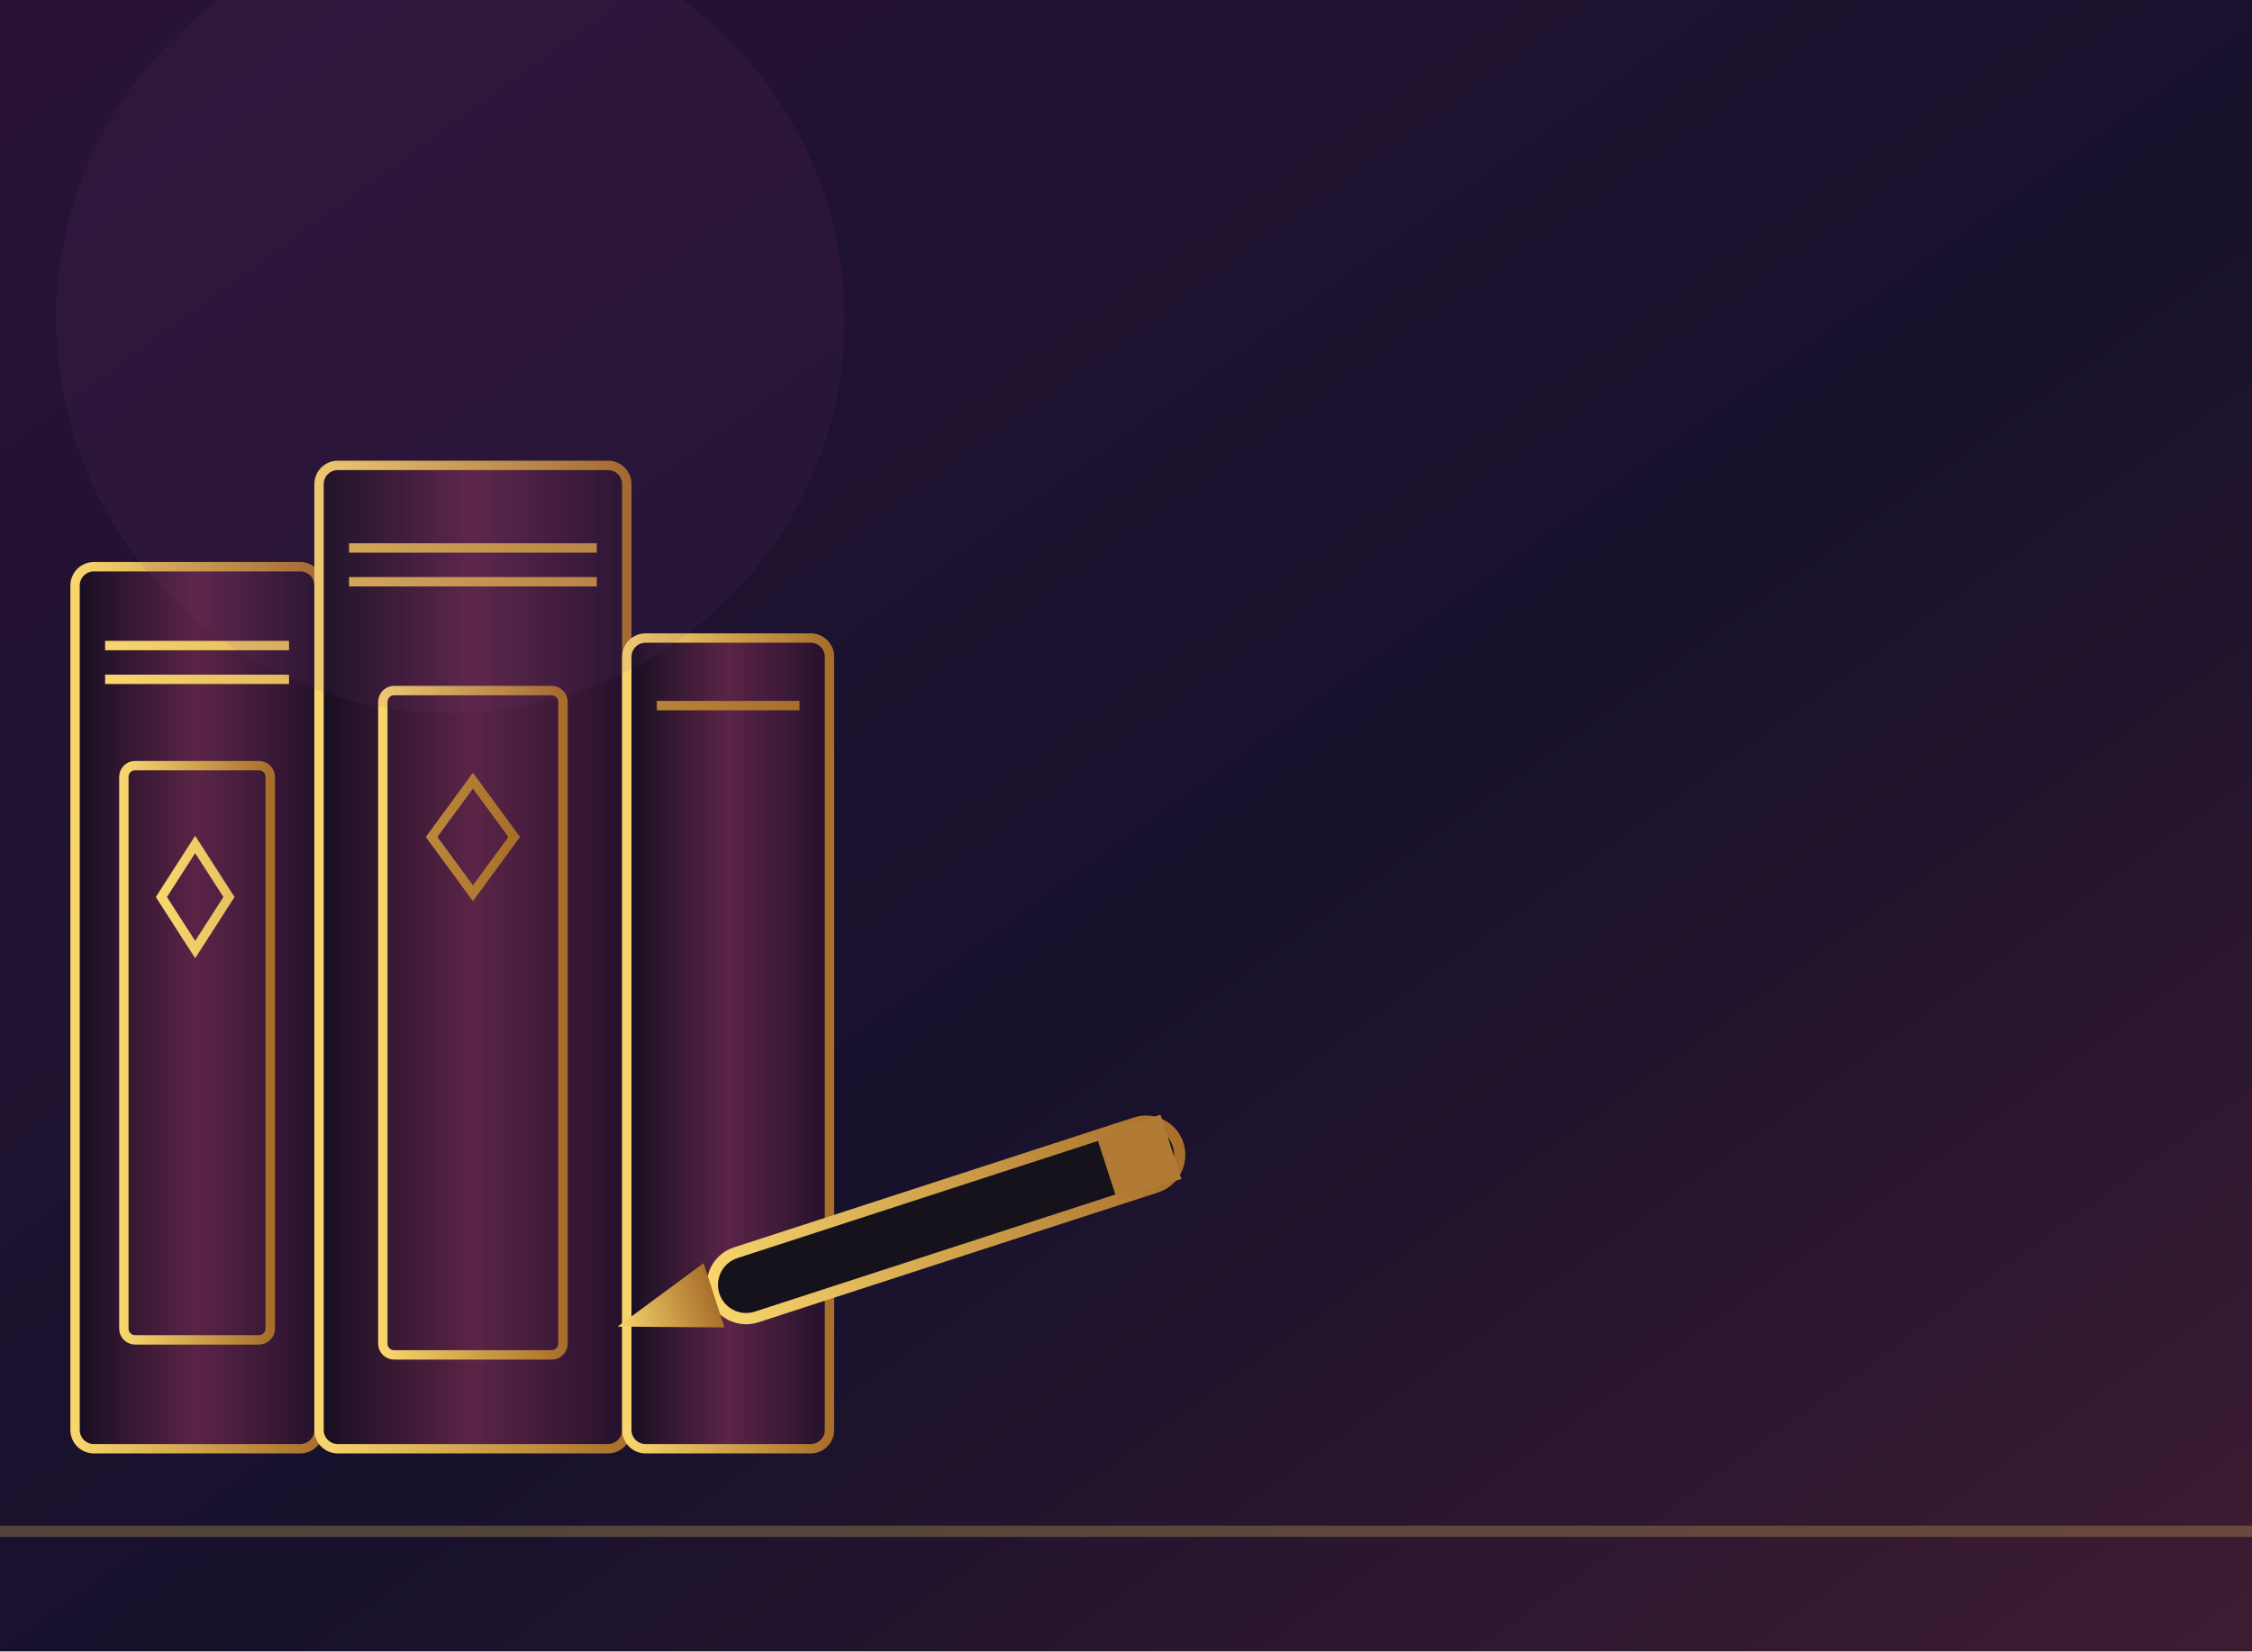
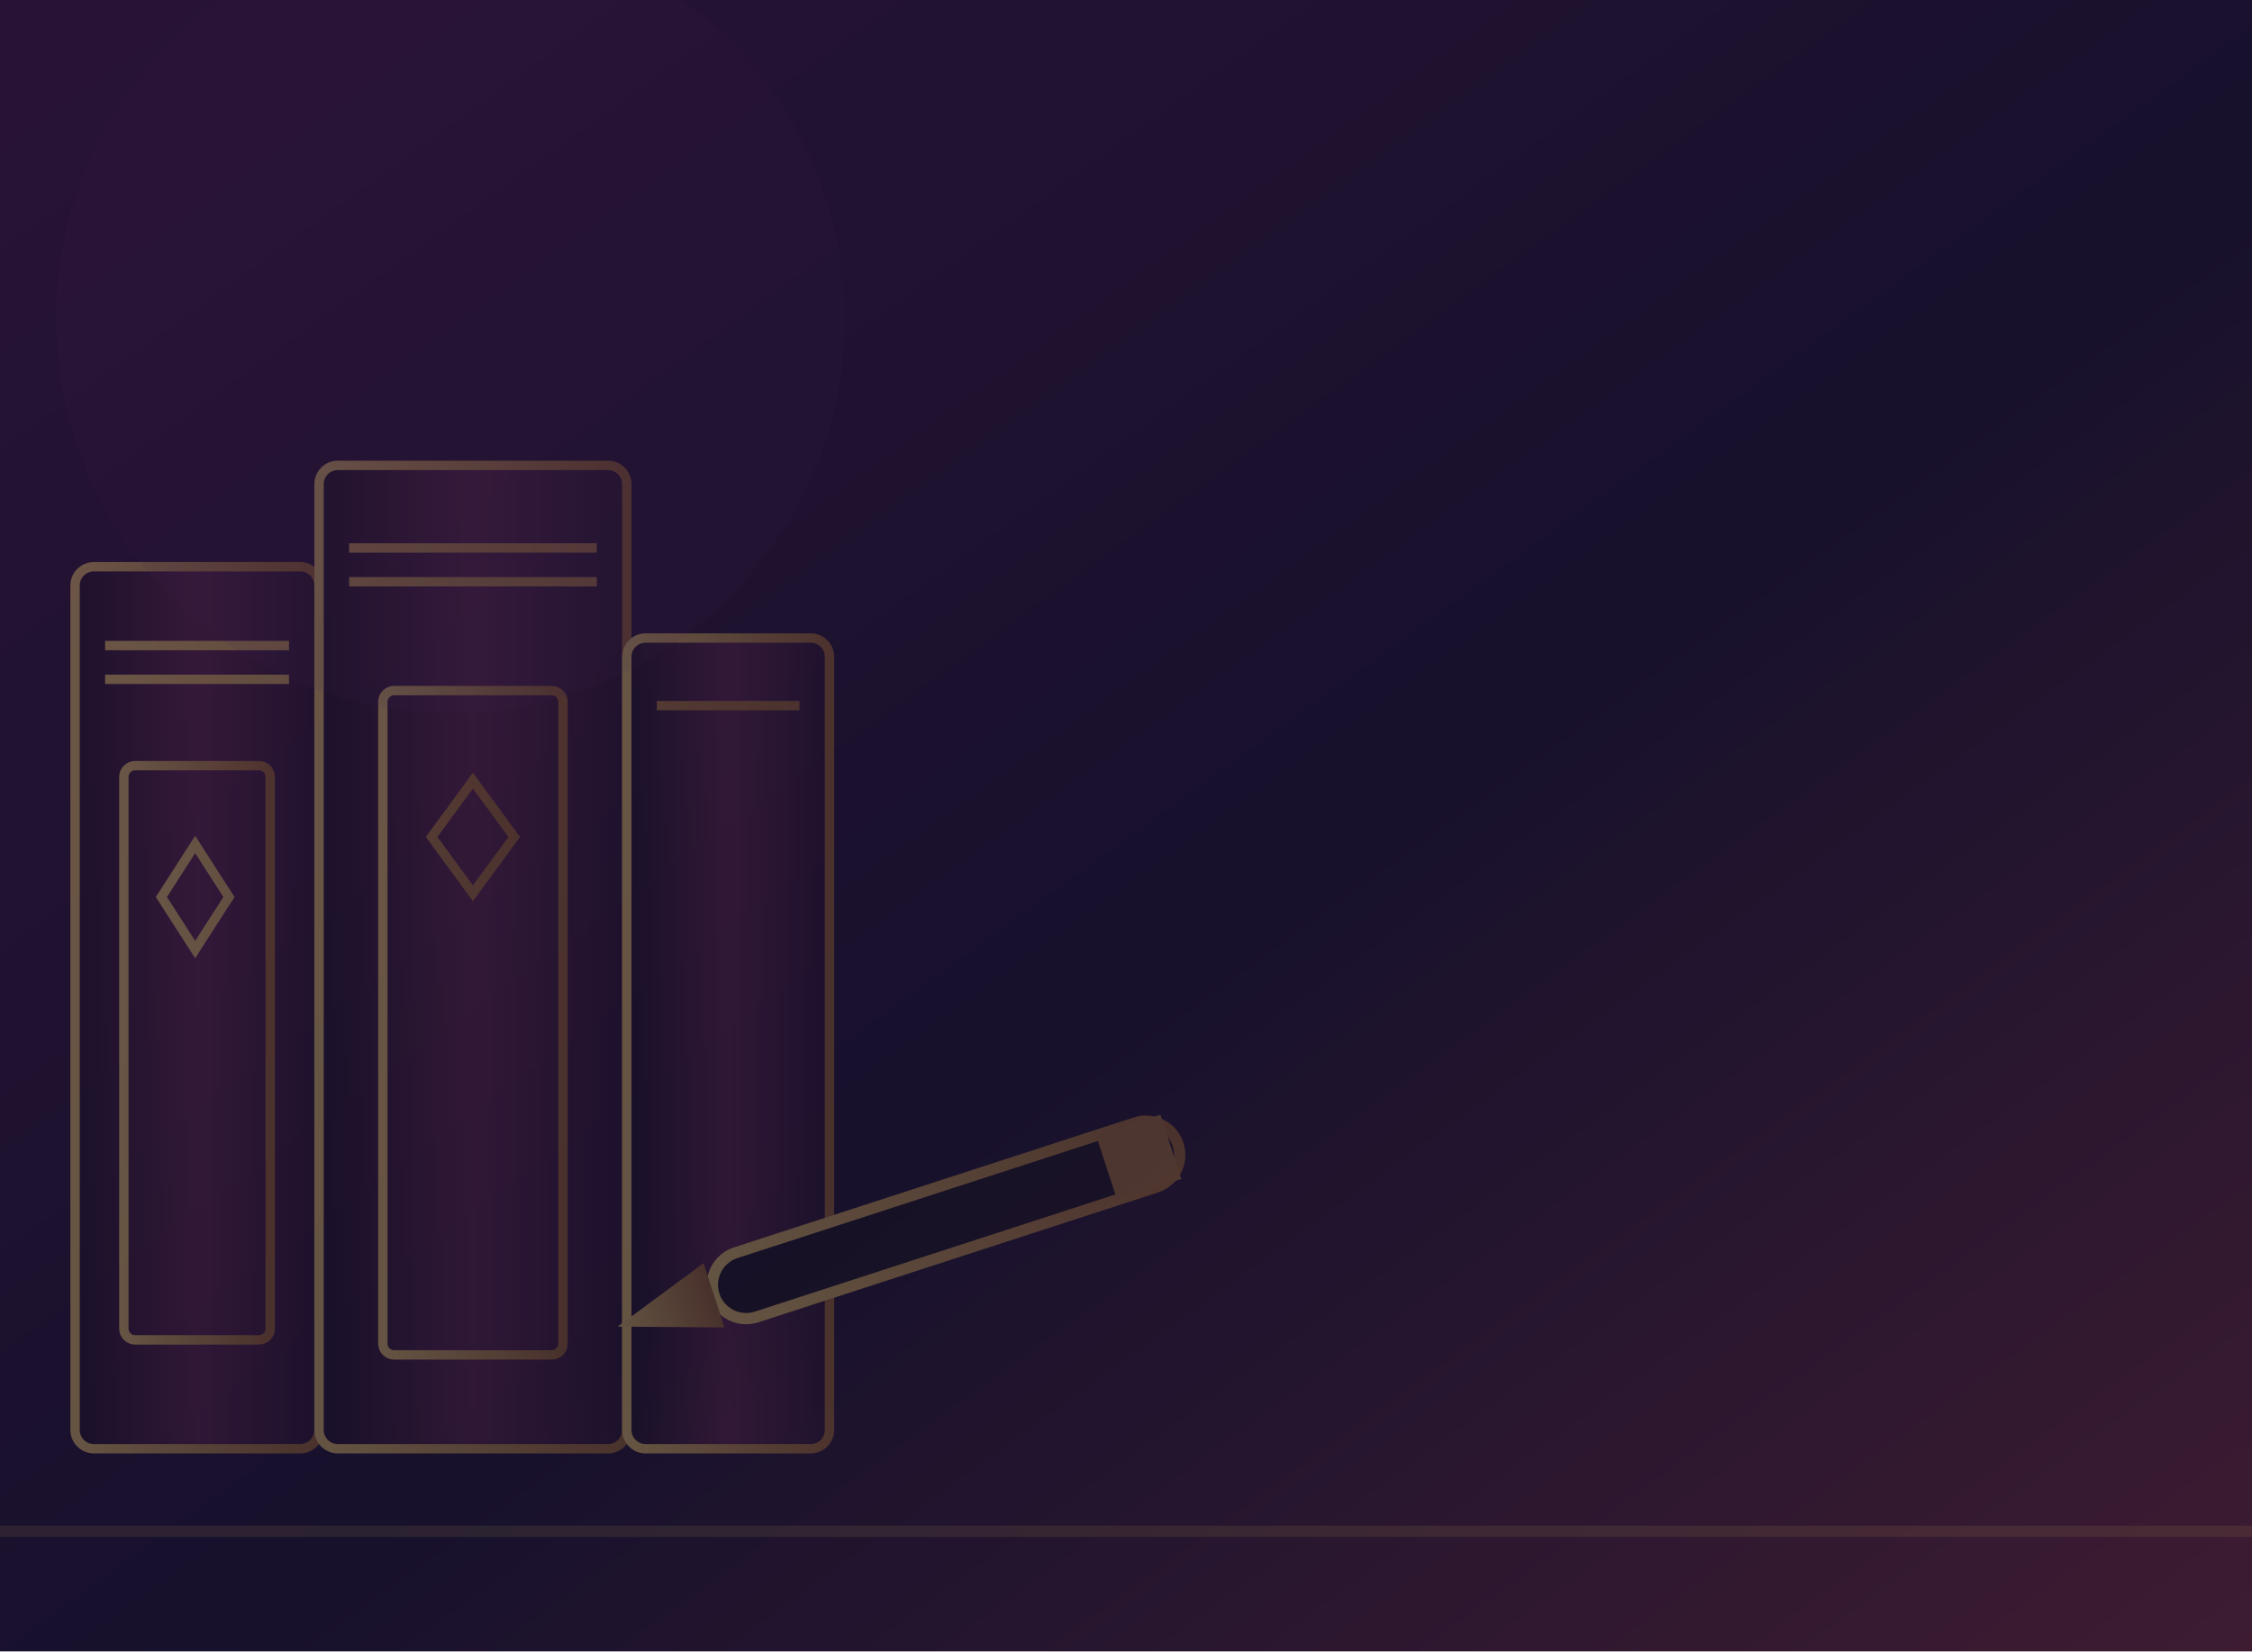
<svg xmlns="http://www.w3.org/2000/svg" viewBox="0 0 600 440">
  <defs>
    <linearGradient id="bg" x2="1" y2="1">
      <stop stop-color="#291335" />
      <stop offset=".55" stop-color="#17112c" />
      <stop offset="1" stop-color="#3d1c32" />
    </linearGradient>
    <linearGradient id="book" x2="1">
      <stop stop-color="#160e20" />
      <stop offset=".5" stop-color="#5b2447" />
      <stop offset="1" stop-color="#24112b" />
    </linearGradient>
    <linearGradient id="gold">
      <stop stop-color="#f8d66d" />
      <stop offset="1" stop-color="#a86f2b" />
    </linearGradient>
  </defs>
  <rect width="600" height="440" fill="url(#bg)" />
-   <g stroke="url(#gold)" stroke-width="2.5" fill="url(#book)">
-     <rect x="20" y="151" width="65" height="235" rx="5" />
-     <rect x="85" y="124" width="82" height="262" rx="5" />
-     <rect x="167" y="170" width="54" height="216" rx="5" />
+   <g opacity="0.34">
+     <g stroke="url(#gold)" stroke-width="2.5" fill="url(#book)">
+       <rect x="20" y="151" width="65" height="235" rx="5" />
+       <rect x="85" y="124" width="82" height="262" rx="5" />
+       <rect x="167" y="170" width="54" height="216" rx="5" />
+     </g>
+     <g fill="none" stroke="url(#gold)" stroke-width="2.5">
+       <path d="M28 172h49M93 146h66M175 188h38M28 181h49M93 155h66" />
+       <rect x="33" y="204" width="39" height="153" rx="3" />
+       <rect x="102" y="184" width="48" height="177" rx="3" />
+       <path d="M52 225l-9 14 9 14 9-14zM126 208l-11 15 11 15 11-15z" />
+     </g>
+     <g transform="rotate(-18 240 330)">
+       <rect x="188" y="320" width="130" height="18" rx="9" fill="#15121b" stroke="url(#gold)" stroke-width="3" />
+       <path d="M188 320l-27 9 27 9z" fill="url(#gold)" />
+       <path d="M298 320h18v18h-18z" fill="#b17b35" />
+     </g>
+     <circle cx="120" cy="85" r="105" fill="#7c3c80" opacity=".1" />
+     <path d="M0 408h600" stroke="#d9b957" stroke-opacity=".3" stroke-width="3" />
  </g>
-   <g fill="none" stroke="url(#gold)" stroke-width="2.5">
-     <path d="M28 172h49M93 146h66M175 188h38M28 181h49M93 155h66" />
-     <rect x="33" y="204" width="39" height="153" rx="3" />
-     <rect x="102" y="184" width="48" height="177" rx="3" />
-     <path d="M52 225l-9 14 9 14 9-14zM126 208l-11 15 11 15 11-15z" />
-   </g>
-   <g transform="rotate(-18 240 330)">
-     <rect x="188" y="320" width="130" height="18" rx="9" fill="#15121b" stroke="url(#gold)" stroke-width="3" />
-     <path d="M188 320l-27 9 27 9z" fill="url(#gold)" />
-     <path d="M298 320h18v18h-18z" fill="#b17b35" />
-   </g>
-   <circle cx="120" cy="85" r="105" fill="#7c3c80" opacity=".1" />
-   <path d="M0 408h600" stroke="#d9b957" stroke-opacity=".3" stroke-width="3" />
</svg>
